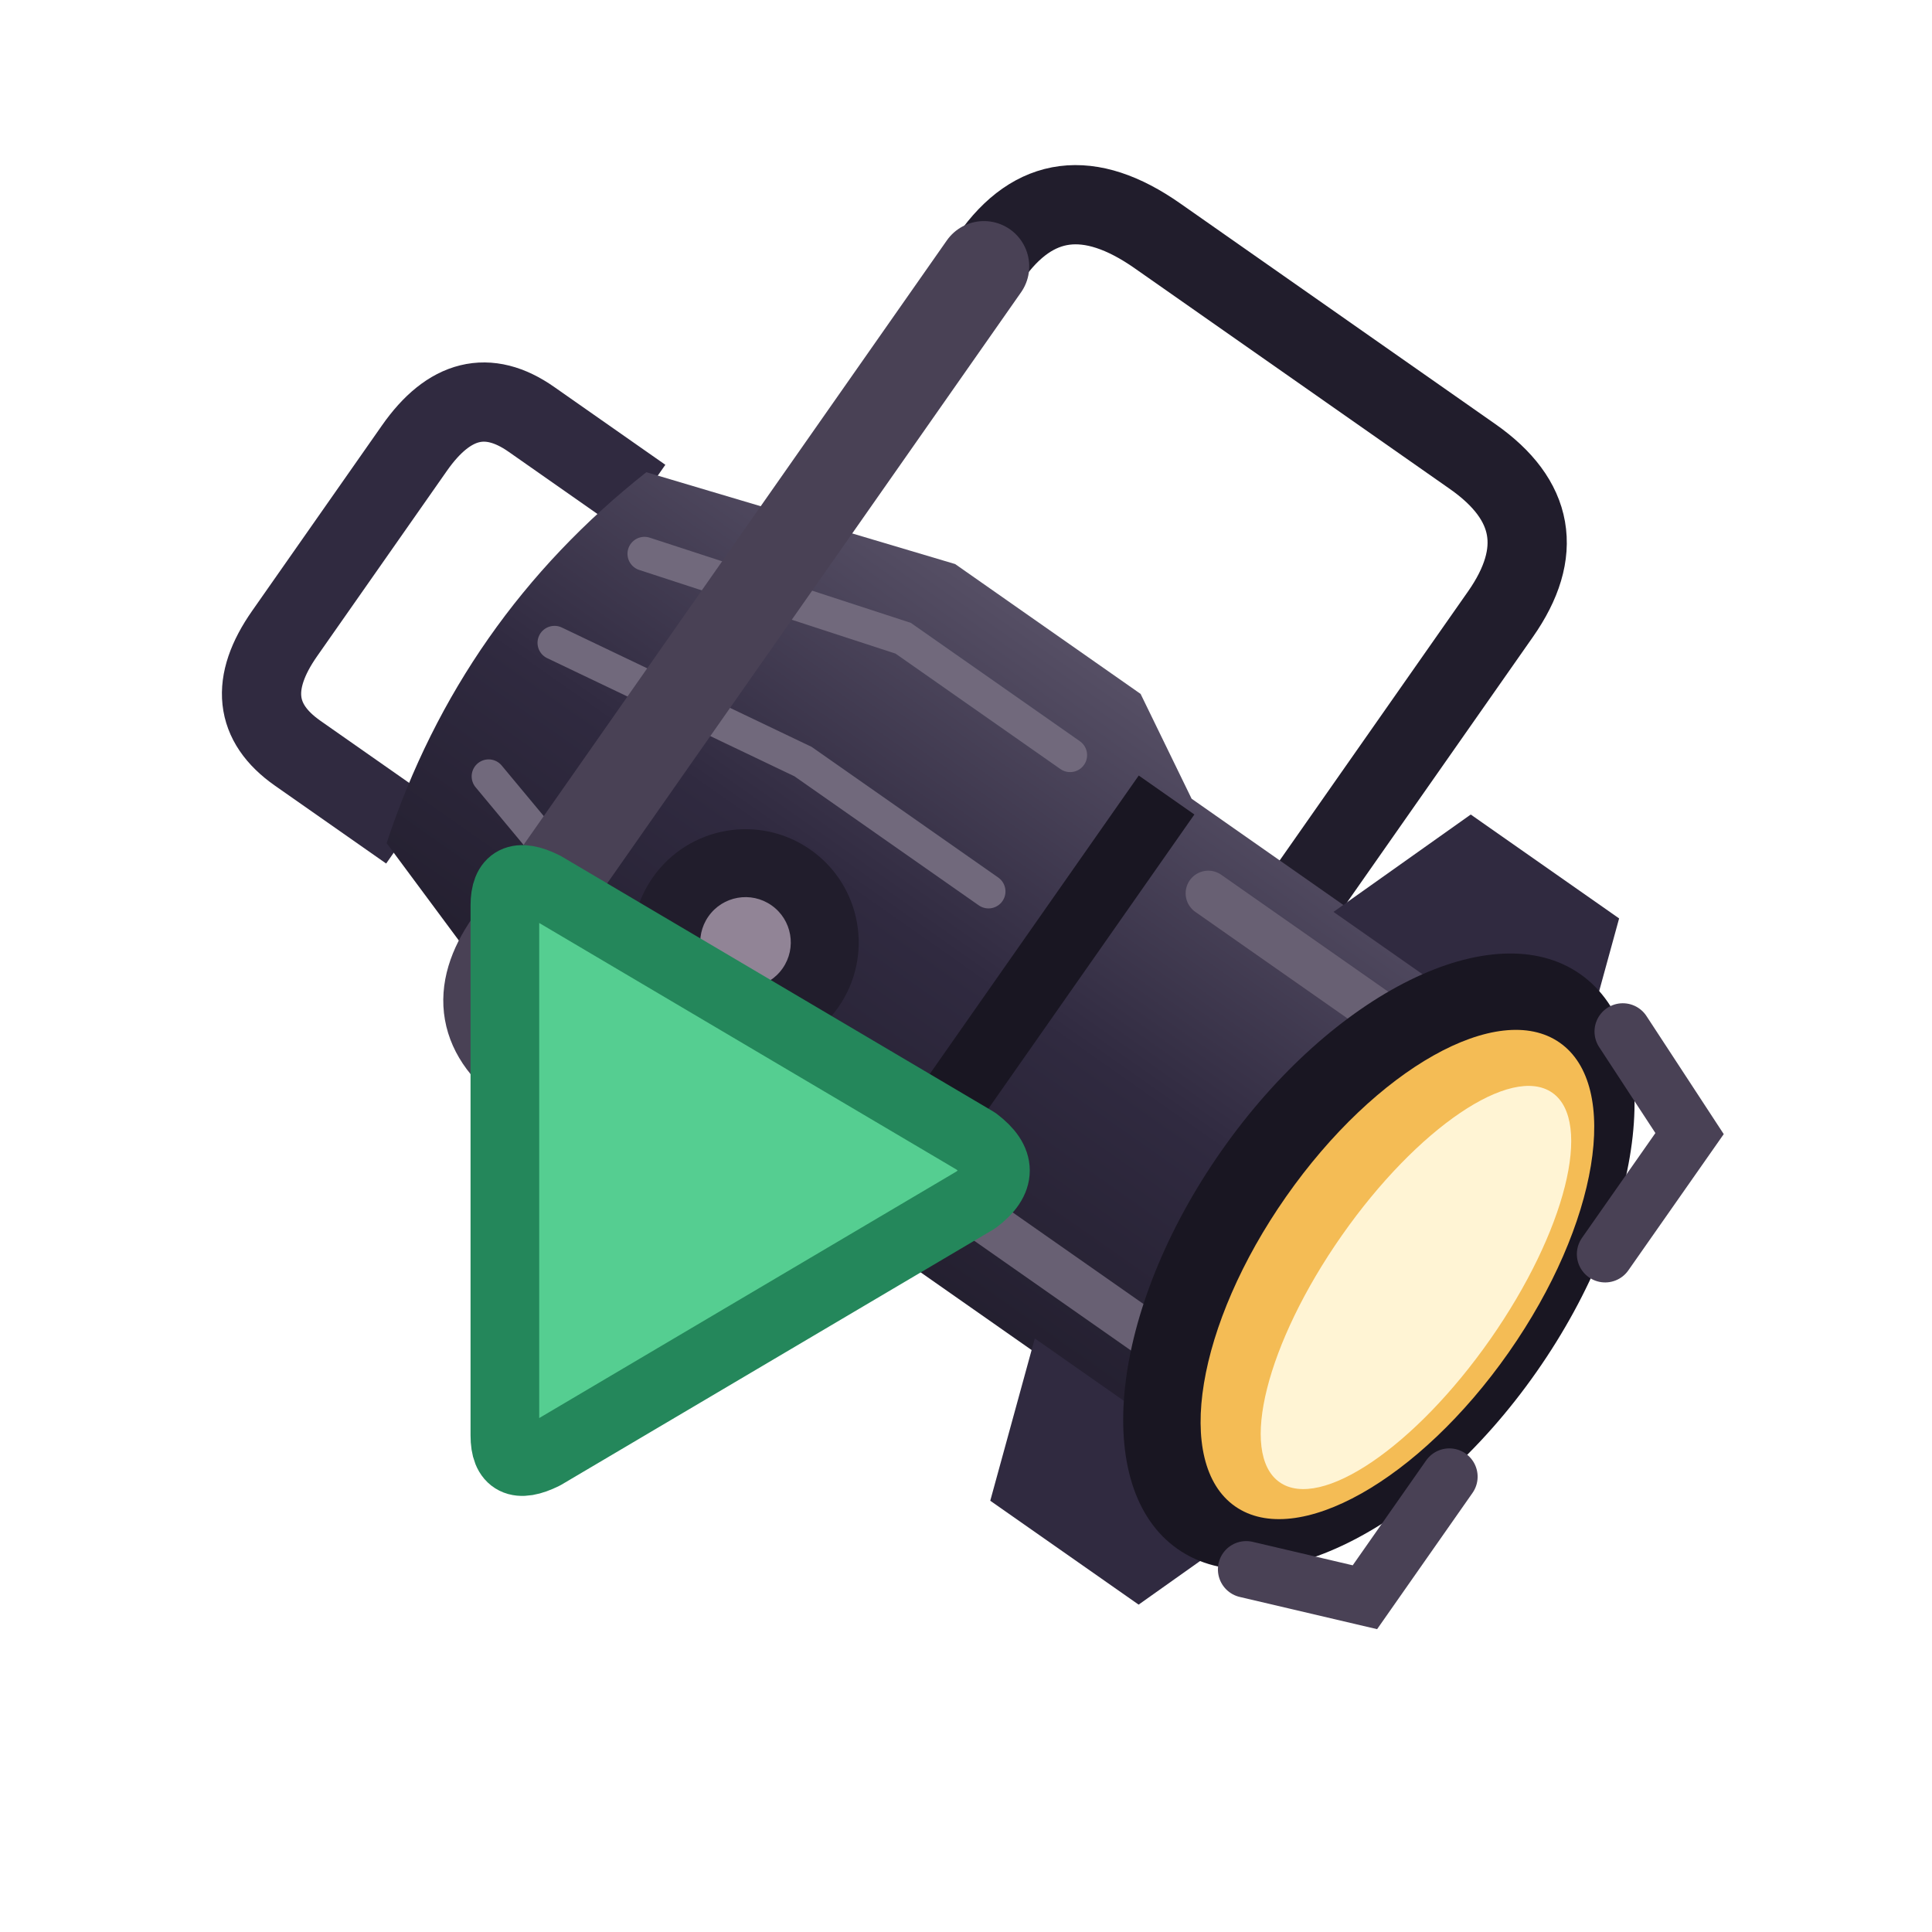
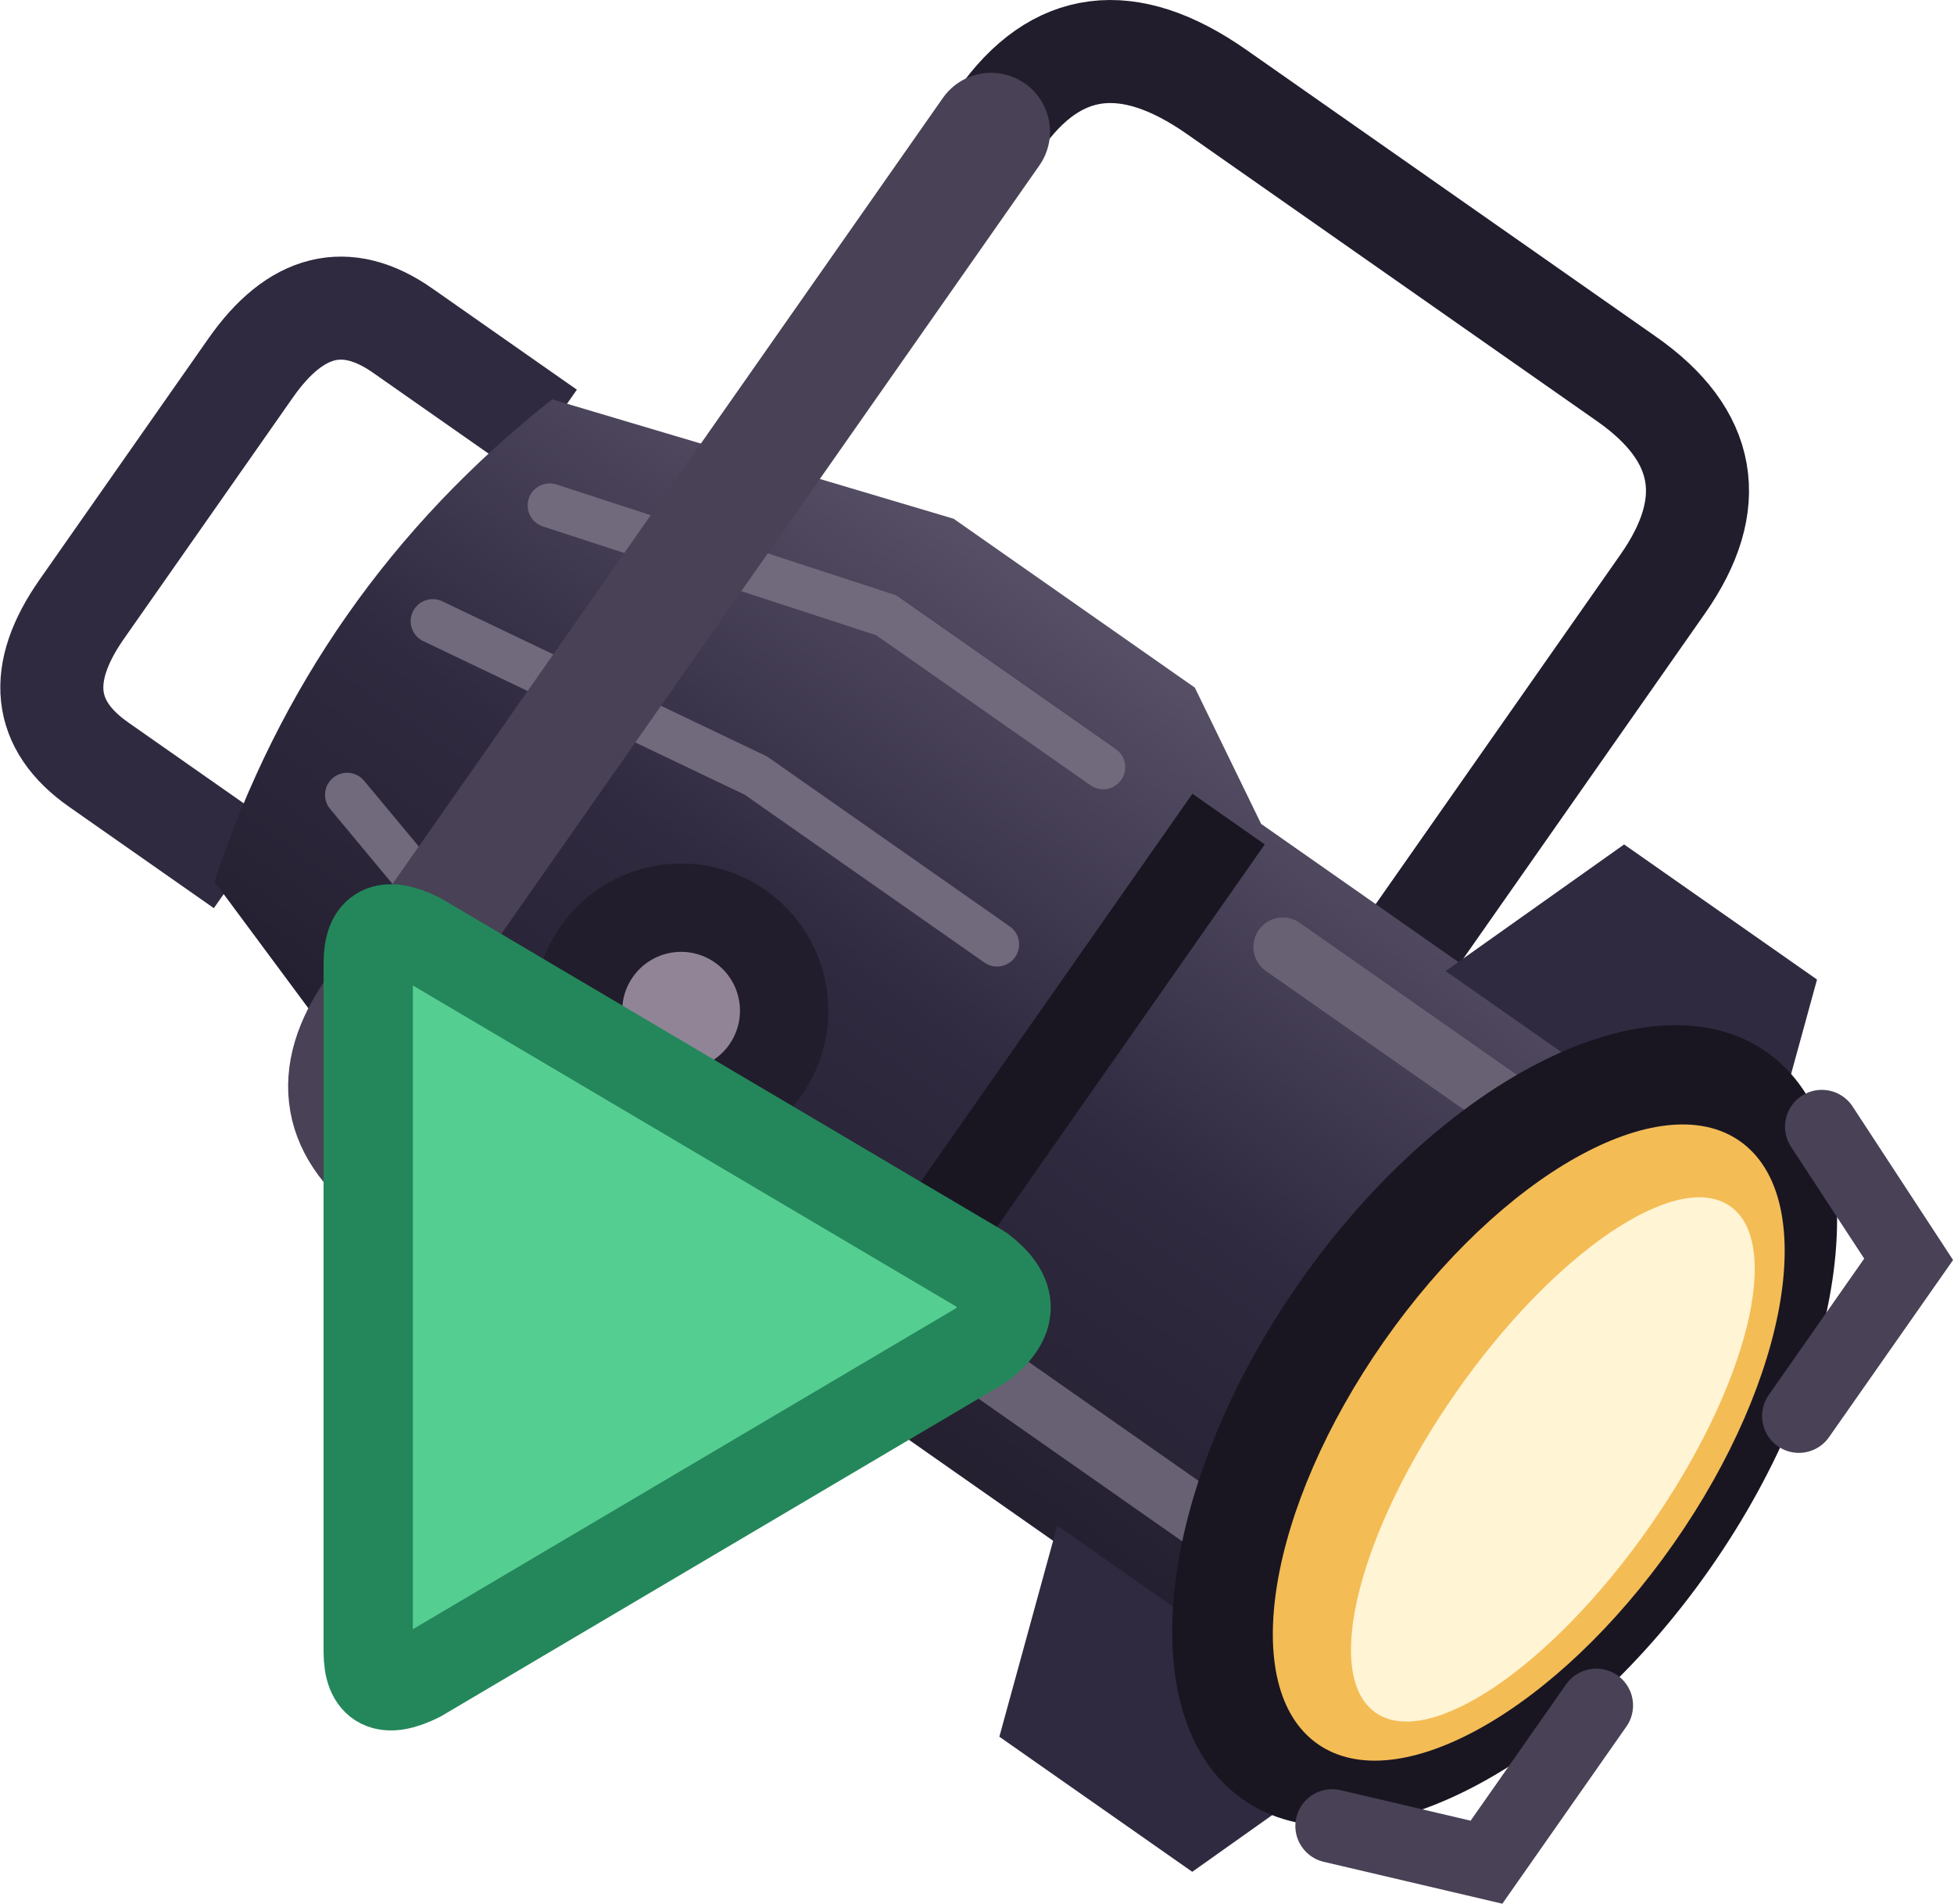
- <svg xmlns="http://www.w3.org/2000/svg" viewBox="0 0 256 256" fill="none" role="img" aria-label="Stagehand">
+ <svg xmlns="http://www.w3.org/2000/svg" viewBox="29.375 21.875 199.125 194" fill="none" role="img" aria-label="Stagehand">
  <defs>
    <linearGradient id="profile-body" x1="0" y1="-30" x2="0" y2="30" gradientUnits="userSpaceOnUse">
      <stop stop-color="#575066" />
      <stop offset=".5" stop-color="#302A40" />
      <stop offset="1" stop-color="#211D2C" />
    </linearGradient>
  </defs>
  <g transform="translate(-14 -16) scale(1.5)">
    <g transform="translate(91 94) rotate(35)">
      <path d="M-43-18H-55Q-62-18-62-10V10Q-62 18-55 18H-43" stroke="#302A40" stroke-width="7" stroke-linejoin="round" />
      <path d="M-30 0V-53Q-30-63-19-63H15Q25-63 25-53V-5" stroke="#211D2C" stroke-width="7" stroke-linecap="round" />
      <path d="M-44-20Q-50 0-44 20L-17 29H3L12 24H48V-24H12L3-29H-17Z" fill="url(#profile-body)" />
      <path d="M-40-14L-17-21H1M-42-3L-18-7H2M-40 10L-18 16H1" stroke="#71697C" stroke-width="3" stroke-linecap="round" />
      <path d="M10-23V23" stroke="#191622" stroke-width="6" />
      <path d="M18-18H44M18 17H44" stroke="#686073" stroke-width="4" stroke-linecap="round" />
      <path d="M-30-52V21Q-30 29-22 29H-11" stroke="#494155" stroke-width="8" stroke-linecap="round" />
      <circle cx="-13" cy="9" r="10" fill="#211D2C" />
      <circle cx="-13" cy="9" r="4" fill="#918496" />
      <path d="M28-23L33-37H49L54-23ZM28 23L33 37H49L54 23Z" fill="#302A40" />
      <ellipse cx="49" cy="0" rx="17" ry="31" fill="#191622" />
      <ellipse cx="51" cy="0" rx="12" ry="25" fill="#F4BC55" />
      <ellipse cx="53" cy="0" rx="8" ry="21" fill="#FFF4D4" />
      <path d="M55-29L65-25V-12M55 29L65 25V12" stroke="#494155" stroke-width="5" stroke-linecap="round" />
    </g>
  </g>
  <path transform="translate(-145 -101) scale(1.3)" d="M163 170Q163 166 167 168L211 194Q215 197 211 200L167 226Q163 228 163 224Z" fill="#55CE91" stroke="#24875B" stroke-width="7" stroke-linejoin="round" />
</svg>
